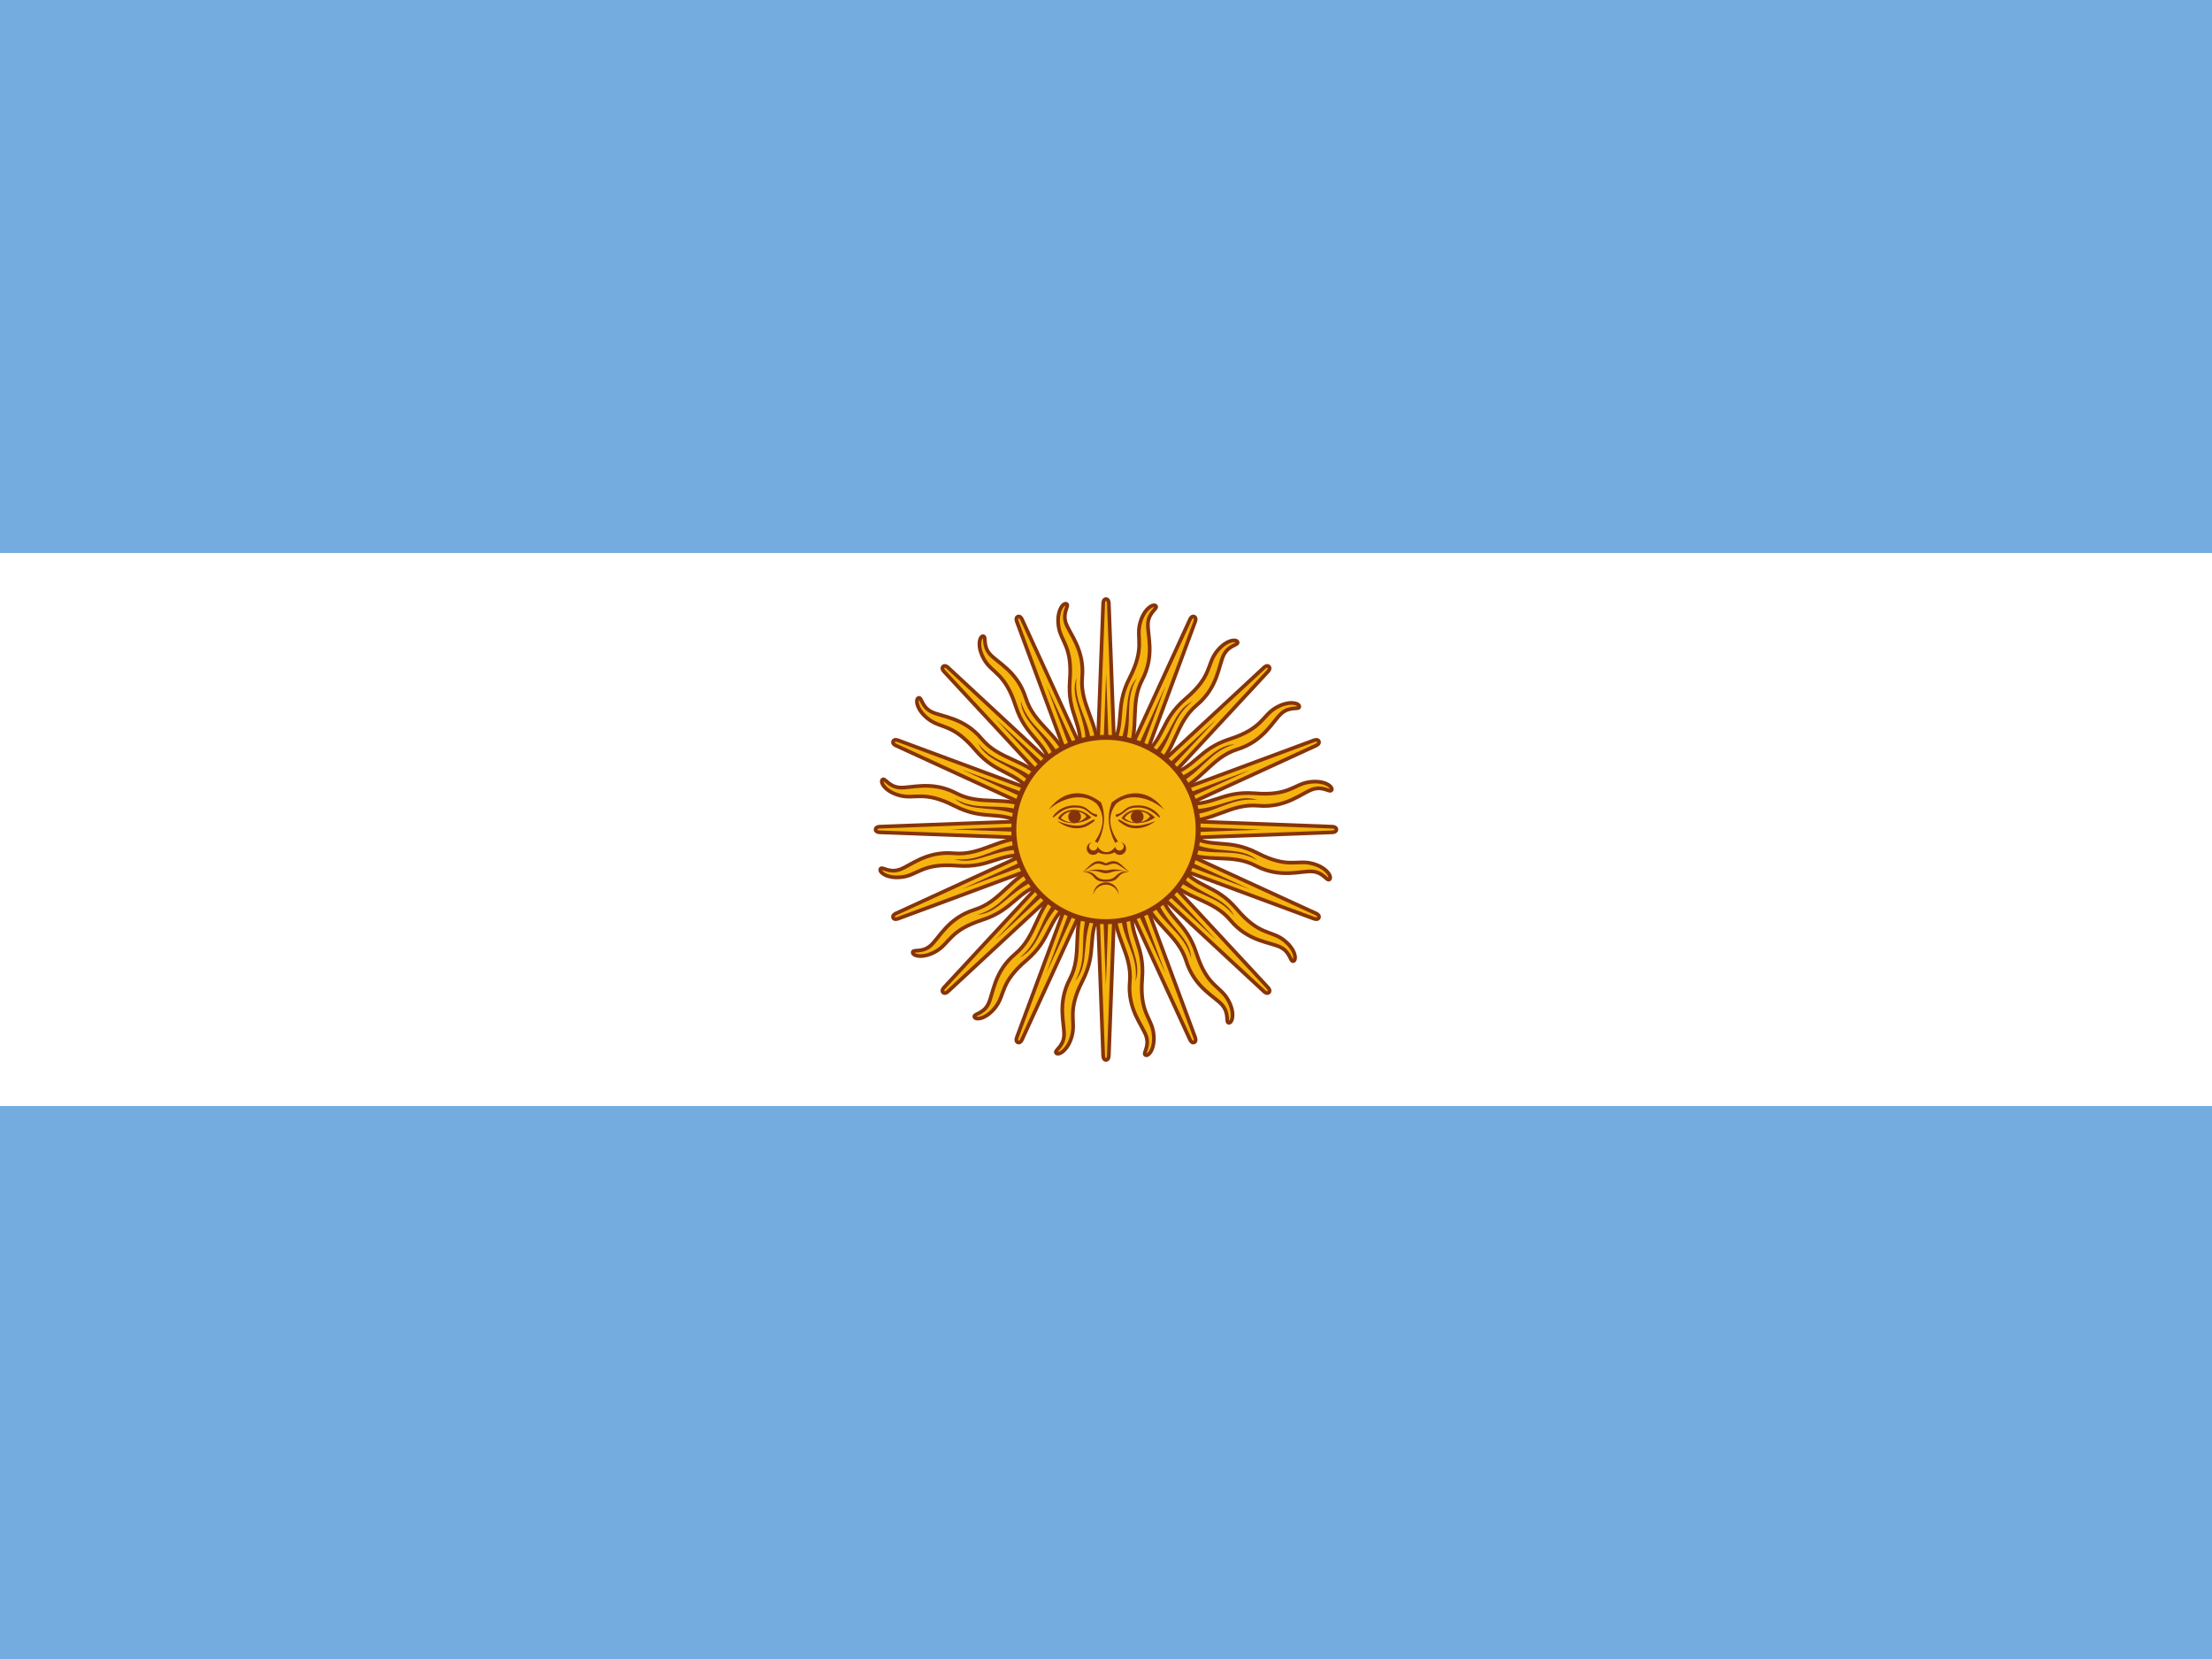
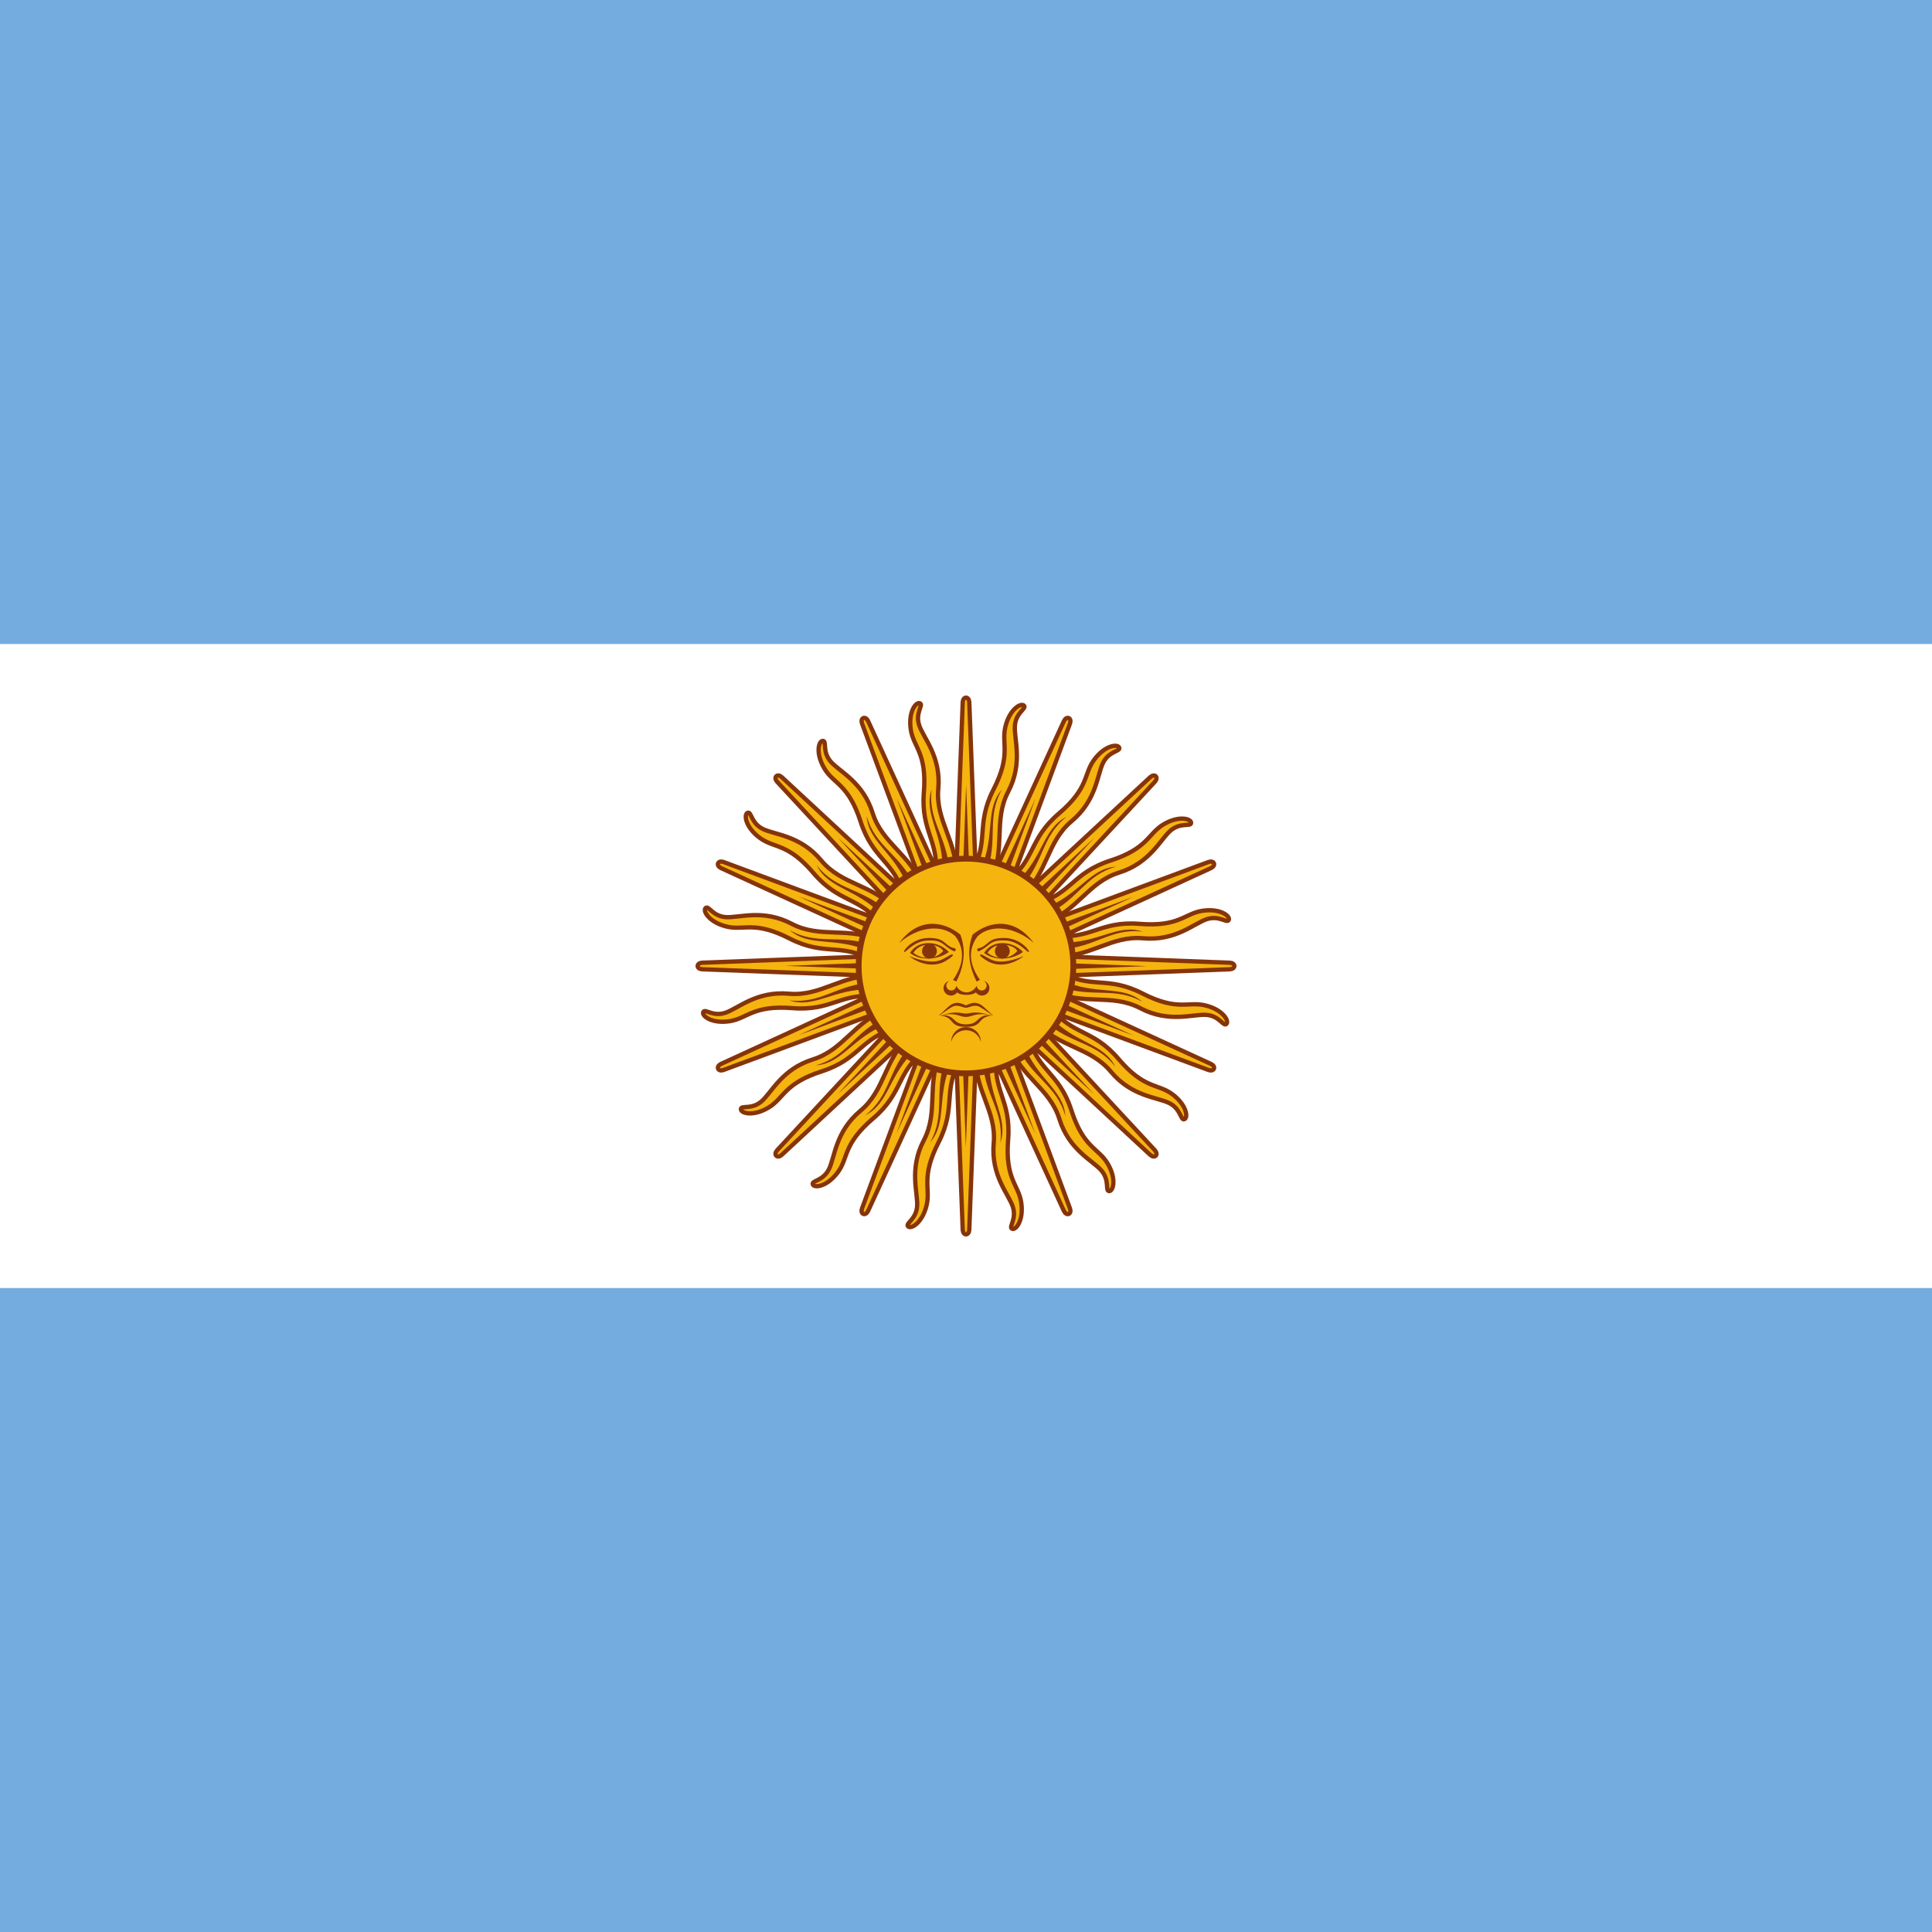
- <svg xmlns="http://www.w3.org/2000/svg" xmlns:xlink="http://www.w3.org/1999/xlink" height="480" width="640" viewBox="0 0 640 480" id="flag-icon-css-ar">
-   <path fill="#74acdf" d="M0 0h640v480H0z" />
-   <path fill="#fff" d="M0 160.003h640v160.003H0z" />
-   <g id="c" transform="translate(-64) scale(.96)">
+ <svg xmlns="http://www.w3.org/2000/svg" xmlns:xlink="http://www.w3.org/1999/xlink" height="512" width="512" viewBox="0 0 512 512" id="flag-icon-css-ar">
+   <path fill="#74acdf" d="M0 0h512v512H0z" />
+   <path fill="#fff" d="M0 170.67h512v170.67H0z" />
+   <g id="c" transform="translate(-153.6) scale(1.024)">
    <path id="a" d="M396.84 251.31l28.454 61.992s.49 1.185 1.28.859c.79-.327.299-1.512.299-1.512l-23.715-63.956m-.68 24.12c-.347 9.428 5.452 14.613 4.694 23.032-.757 8.42 3.867 13.18 4.94 16.454 1.073 3.274-1.16 5.232-.198 5.698.963.466 3.07-2.12 2.383-6.775-.687-4.655-4.22-6.037-3.39-16.32.83-10.283-4.206-12.678-2.98-22.058" fill="#f6b40e" stroke="#85340a" stroke-width="1.112" />
    <use height="100%" width="100%" xlink:href="#a" transform="rotate(22.5 400 250)" />
    <use height="100%" width="100%" xlink:href="#a" transform="rotate(45 400 250)" />
    <use height="100%" width="100%" xlink:href="#a" transform="rotate(67.5 400 250)" />
    <path id="b" d="M404.31 274.41c.453 9.054 5.587 13.063 4.579 21.314 2.213-6.525-3.124-11.583-2.82-21.22m-7.649-23.757l19.487 42.577-16.329-43.887" fill="#85340a" />
    <use height="100%" width="100%" xlink:href="#b" transform="rotate(22.5 400 250)" />
    <use height="100%" width="100%" xlink:href="#b" transform="rotate(45 400 250)" />
    <use height="100%" width="100%" xlink:href="#b" transform="rotate(67.5 400 250)" />
  </g>
-   <use height="100%" width="100%" xlink:href="#c" transform="rotate(90 320 240)" />
-   <use height="100%" width="100%" xlink:href="#c" transform="rotate(180 320 240)" />
-   <use height="100%" width="100%" xlink:href="#c" transform="rotate(-90 320 240)" />
-   <circle r="26.667" cy="240" cx="320" fill="#f6b40e" stroke="#85340a" stroke-width="1.44" />
-   <path id="h" d="M329.091 234.298c-1.82 0-3.564.789-4.59 2.43 2.051 1.845 6.582 2.046 9.66-.21a7.04 7.04 0 0 0-5.07-2.22zm-.03.42c1.773-.033 3.429.781 3.66 1.59-2.051 2.256-5.329 2.06-7.38.42.898-1.436 2.342-1.985 3.72-2.01z" fill="#843511" />
-   <use height="100%" width="100%" xlink:href="#d" transform="matrix(-1 0 0 1 640.24 0)" />
-   <use height="100%" width="100%" xlink:href="#e" transform="matrix(-1 0 0 1 640.24 0)" />
-   <use height="100%" width="100%" xlink:href="#f" transform="translate(18.108)" />
-   <use height="100%" width="100%" xlink:href="#g" transform="matrix(-1 0 0 1 640.24 0)" />
-   <path d="M315.92 243.686c-.877.16-1.5.939-1.5 1.83 0 1.02.842 1.83 1.86 1.83.602 0 1.154-.285 1.5-.78.71.534 1.694.59 2.22.6.08.002.185 0 .24 0 .526-.01 1.51-.066 2.22-.6.346.495.898.78 1.5.78 1.018 0 1.86-.81 1.86-1.83 0-.891-.623-1.67-1.5-1.83.492.174.81.65.81 1.17 0 .68-.548 1.23-1.23 1.23a1.24 1.24 0 0 1-1.23-1.17c-.2.4-.993 1.59-2.55 1.65-1.557-.06-2.35-1.25-2.55-1.65a1.24 1.24 0 0 1-1.23 1.17c-.681 0-1.23-.55-1.23-1.23 0-.52.318-.996.81-1.17zM317.926 249.149c-2.052 0-2.863 1.86-4.71 3.09 1.026-.41 1.834-1.219 3.27-2.04 1.437-.82 2.661.18 3.48.18h.03c.82 0 2.044-1 3.48-.18 1.437.822 2.274 1.63 3.3 2.04-1.846-1.23-2.687-3.09-4.74-3.09-.41 0-1.22.221-2.04.63h-.03c-.819-.41-1.63-.63-2.04-.63z" fill="#85340a" />
-   <path d="M317.235 251.578c-.81.035-1.881.198-3.42.66 3.694-.82 4.509.42 6.15.42h.03c1.642 0 2.456-1.24 6.15-.42-4.103-1.231-4.92-.42-6.15-.42h-.03c-.769 0-1.38-.3-2.73-.24z" fill="#85340a" />
-   <path d="M314 252.211c-.238.003-.498.005-.78.03 4.308.41 2.237 2.88 6.75 2.88h.03c4.513 0 2.471-2.47 6.78-2.88-4.513-.41-3.086 2.25-6.78 2.25h-.03c-3.463 0-2.396-2.324-5.97-2.28z" fill="#85340a" />
-   <path d="M323.696 258.874a3.694 3.694 0 0 0-7.385 0 3.797 3.797 0 0 1 7.385 0z" fill="#85340a" />
-   <path id="e" d="M303.42 234.26c4.719-4.103 10.666-4.719 13.95-1.641.803 1.076 1.318 2.226 1.53 3.427.412 2.335-.318 4.859-2.148 7.445.207 0 .618.204.823.41 1.628-3.114 2.204-6.313 1.67-9.356a13.263 13.263 0 0 0-.643-2.338c-4.513-3.691-10.665-4.102-15.178 2.052z" fill="#85340a" />
-   <path id="d" d="M310.803 233.03c2.666 0 3.282.616 4.513 1.642 1.232 1.026 1.846.82 2.051 1.026.204.205 0 .82-.41.614-.409-.206-1.231-.614-2.46-1.64-1.232-1.027-2.461-1.026-3.693-1.026-3.692 0-5.743 3.076-6.153 2.871-.41-.206 2.052-3.487 6.153-3.487z" fill="#85340a" />
-   <use height="100%" width="100%" xlink:href="#h" transform="translate(-18.414)" />
-   <circle id="f" cy="236.304" cx="310.918" r="1.846" fill="#85340a" />
-   <path id="g" d="M305.878 237.542c3.488 2.668 6.975 2.462 9.026 1.231 2.051-1.23 2.051-1.64 1.642-1.64-.41 0-.82.41-2.461 1.23-1.642.821-4.102.821-8.204-.82z" fill="#85340a" />
+   <use height="100%" width="100%" xlink:href="#c" transform="rotate(90 256 256)" />
+   <use height="100%" width="100%" xlink:href="#c" transform="rotate(180 256 256)" />
+   <use height="100%" width="100%" xlink:href="#c" transform="rotate(-90 256 256)" />
+   <circle r="28.445" cy="256" cx="256" fill="#f6b40e" stroke="#85340a" stroke-width="1.536" />
+   <path id="h" d="M265.697 249.917c-1.942 0-3.802.842-4.896 2.592 2.188 1.97 7.021 2.183 10.304-.224-1.422-1.53-3.466-2.368-5.408-2.368zm-.032.448c1.89-.034 3.658.834 3.904 1.696-2.188 2.407-5.684 2.198-7.872.448.958-1.531 2.498-2.117 3.968-2.144z" fill="#843511" />
+   <use height="100%" width="100%" xlink:href="#d" transform="matrix(-1 0 0 1 512.256 0)" />
+   <use height="100%" width="100%" xlink:href="#e" transform="matrix(-1 0 0 1 512.256 0)" />
+   <use height="100%" width="100%" xlink:href="#f" transform="translate(19.315)" />
+   <use height="100%" width="100%" xlink:href="#g" transform="matrix(-1 0 0 1 512.256 0)" />
+   <path d="M251.648 259.932c-.935.17-1.6 1-1.6 1.952 0 1.087.899 1.952 1.984 1.952.642 0 1.231-.304 1.6-.832.757.57 1.807.63 2.368.64.086.002.198 0 .256 0 .561-.01 1.61-.07 2.368-.64.369.528.958.832 1.6.832 1.085 0 1.984-.865 1.984-1.952 0-.951-.665-1.781-1.6-1.952.525.185.864.693.864 1.248a1.31 1.31 0 0 1-1.312 1.312 1.323 1.323 0 0 1-1.312-1.248c-.214.426-1.059 1.695-2.72 1.76-1.661-.065-2.506-1.333-2.72-1.76a1.323 1.323 0 0 1-1.312 1.248 1.31 1.31 0 0 1-1.312-1.312c0-.555.339-1.063.864-1.248zM253.788 265.759c-2.19 0-3.054 1.983-5.024 3.296 1.095-.437 1.956-1.3 3.488-2.176 1.532-.875 2.838.192 3.712.192h.032c.874 0 2.18-1.067 3.712-.192 1.533.876 2.426 1.74 3.52 2.176-1.97-1.313-2.867-3.296-5.056-3.296-.437 0-1.302.236-2.176.672h-.032c-.874-.437-1.739-.672-2.176-.672z" fill="#85340a" />
+   <path d="M253.05 268.35c-.863.038-2.006.211-3.647.703 3.94-.874 4.809.448 6.56.448h.032c1.75 0 2.62-1.323 6.56-.448-4.377-1.312-5.248-.448-6.56-.448h-.032c-.82 0-1.472-.32-2.912-.256z" fill="#85340a" />
+   <path d="M249.6 269.025c-.254.003-.531.005-.832.032 4.596.438 2.387 3.072 7.2 3.072H256c4.813 0 2.636-2.634 7.232-3.072-4.814-.437-3.292 2.4-7.232 2.4h-.032c-3.694 0-2.556-2.48-6.368-2.432zM259.942 276.132a3.94 3.94 0 0 0-3.938-3.939 3.94 3.94 0 0 0-3.939 3.939 4.05 4.05 0 0 1 3.939-3.112 4.047 4.047 0 0 1 3.938 3.112z" fill="#85340a" />
+   <path id="e" d="M238.316 249.876c5.032-4.375 11.376-5.032 14.878-1.75.857 1.148 1.406 2.376 1.632 3.656.44 2.492-.338 5.183-2.29 7.942.22 0 .658.218.877.437 1.737-3.322 2.352-6.734 1.782-9.98a14.147 14.147 0 0 0-.686-2.493c-4.814-3.938-11.377-4.376-16.19 2.189z" fill="#85340a" />
+   <path id="d" d="M246.19 248.566c2.843 0 3.5.657 4.814 1.75 1.314 1.095 1.97.875 2.188 1.095.217.22 0 .874-.437.655-.437-.22-1.314-.655-2.625-1.75-1.314-1.095-2.625-1.094-3.939-1.094-3.938 0-6.126 3.282-6.563 3.063-.437-.22 2.188-3.72 6.563-3.72z" fill="#85340a" />
+   <use height="100%" width="100%" xlink:href="#h" transform="translate(-19.641)" />
+   <circle id="f" cy="252.058" cx="246.313" r="1.969" fill="#85340a" />
+   <path id="g" d="M240.937 253.379c3.72 2.845 7.44 2.626 9.627 1.312 2.188-1.312 2.188-1.75 1.751-1.75-.436 0-.873.438-2.624 1.312-1.752.877-4.376.877-8.752-.874z" fill="#85340a" />
</svg>
